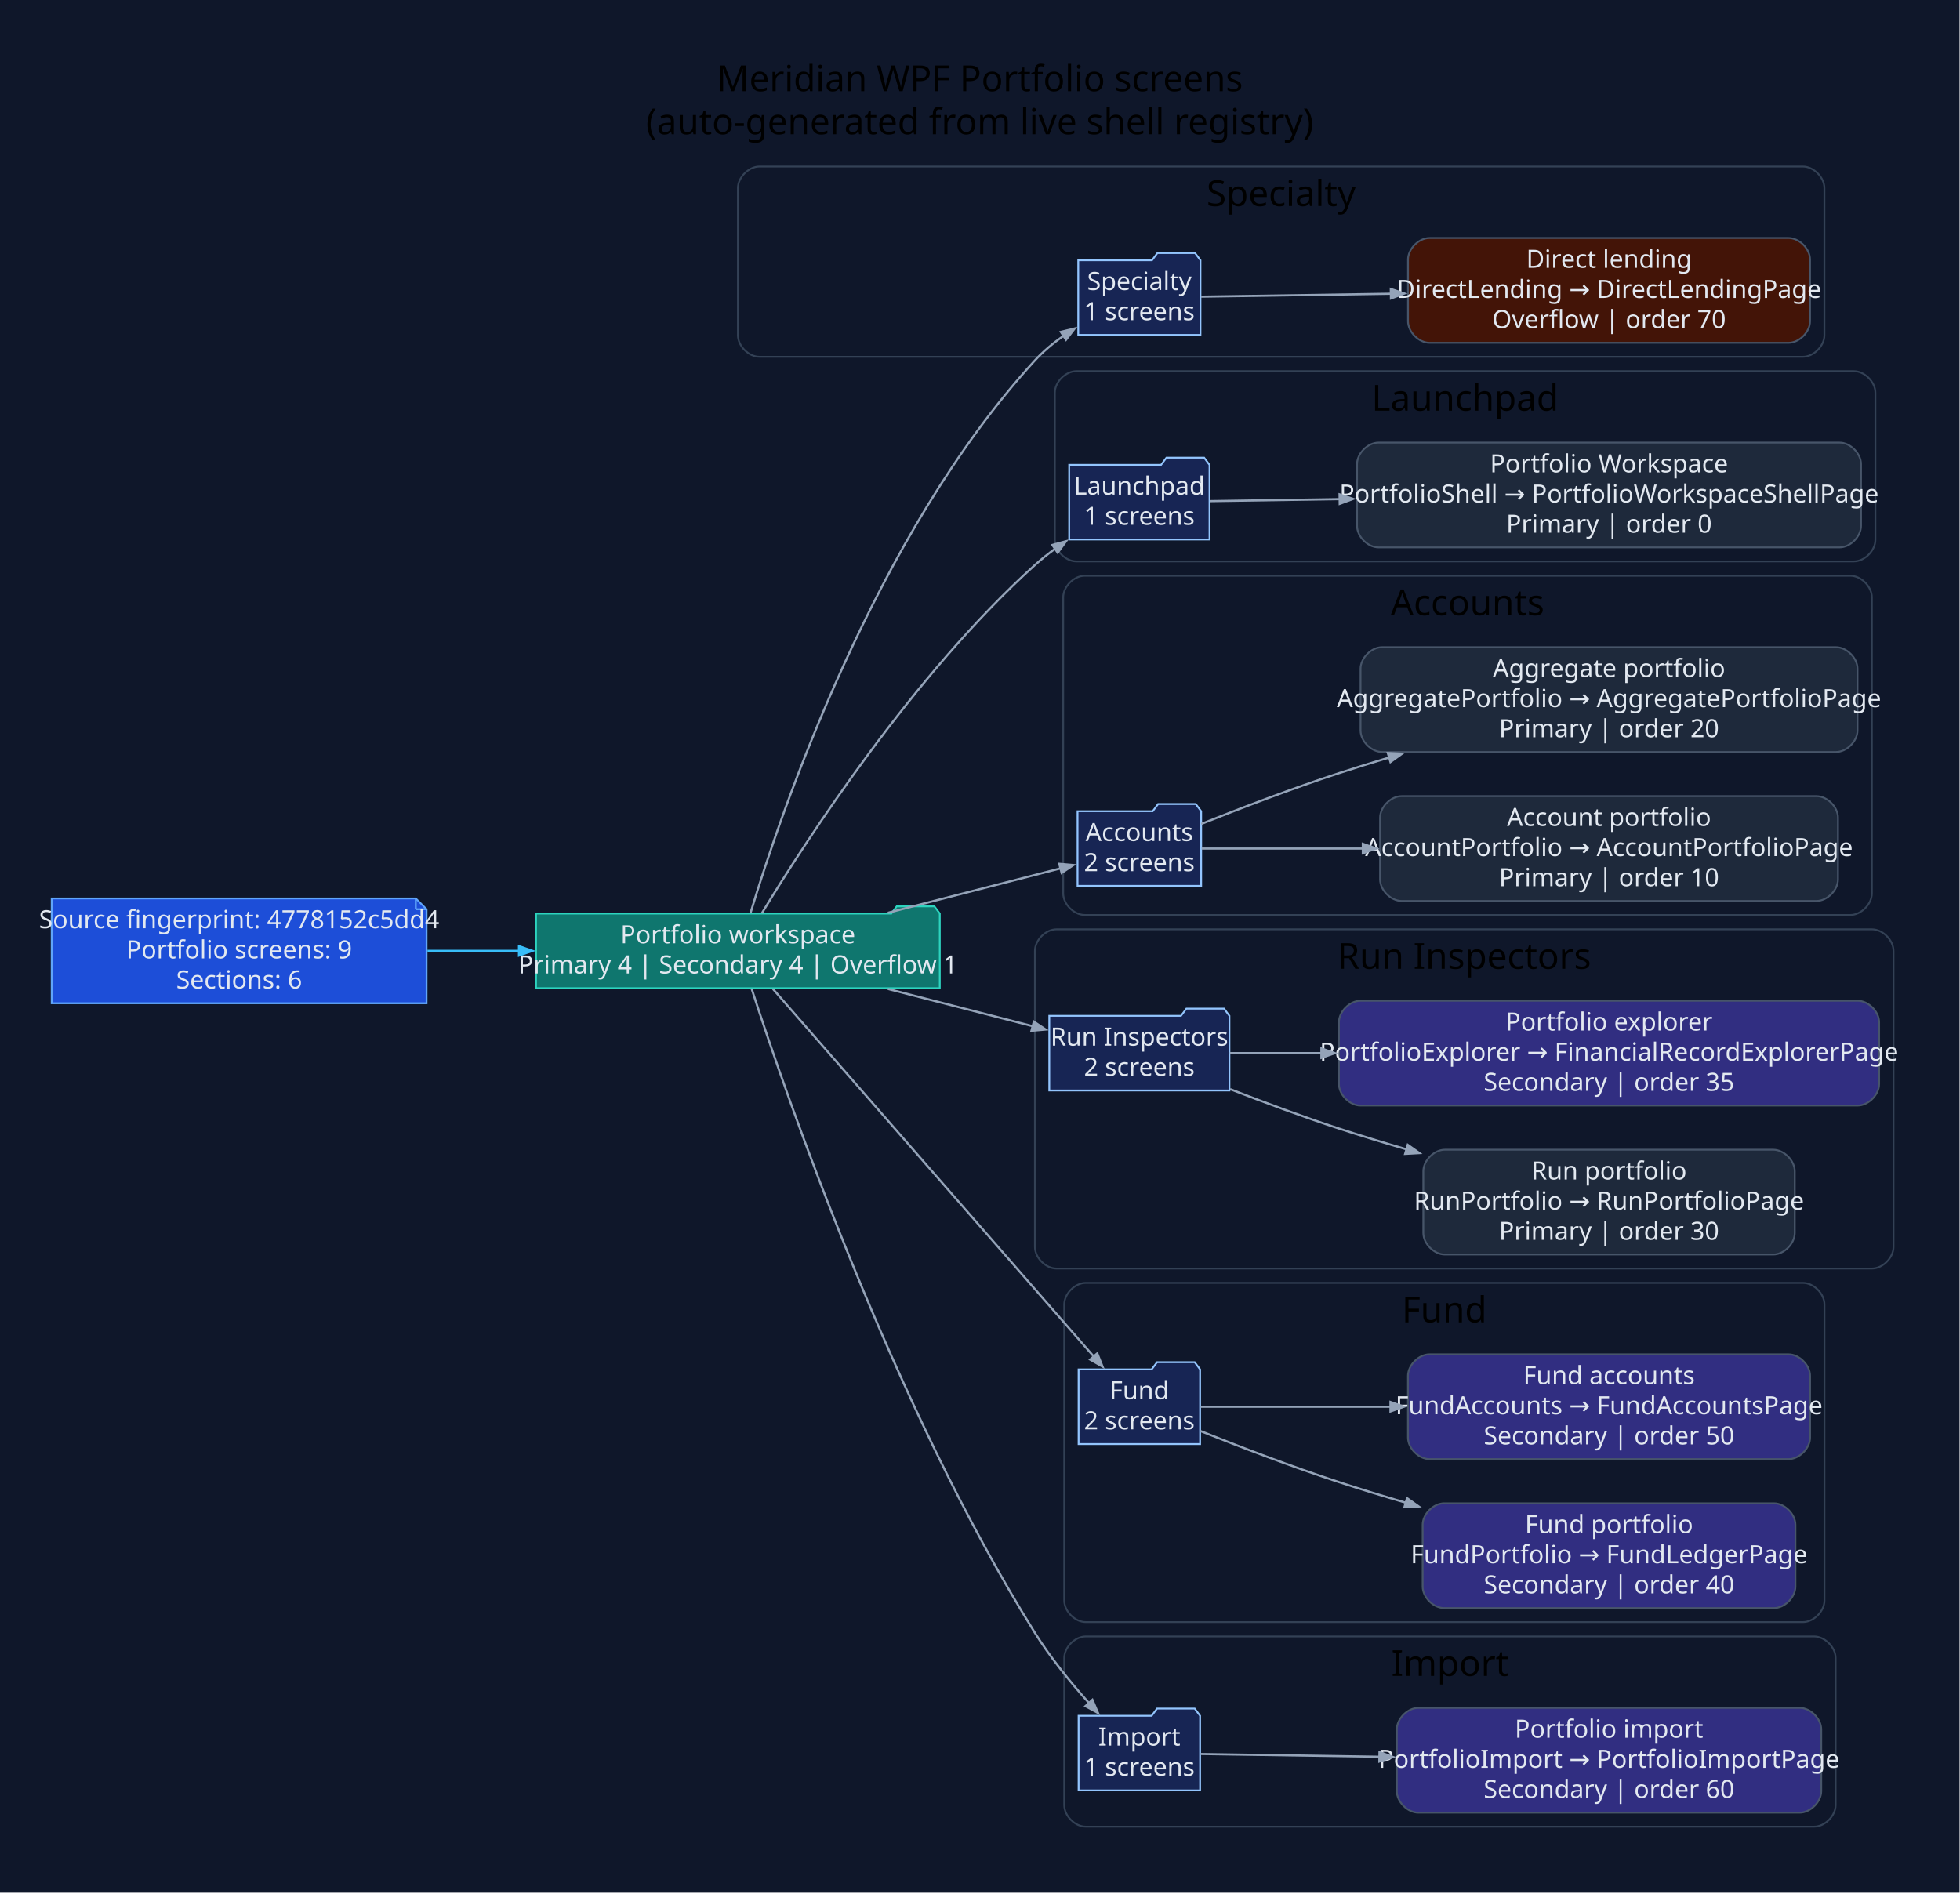
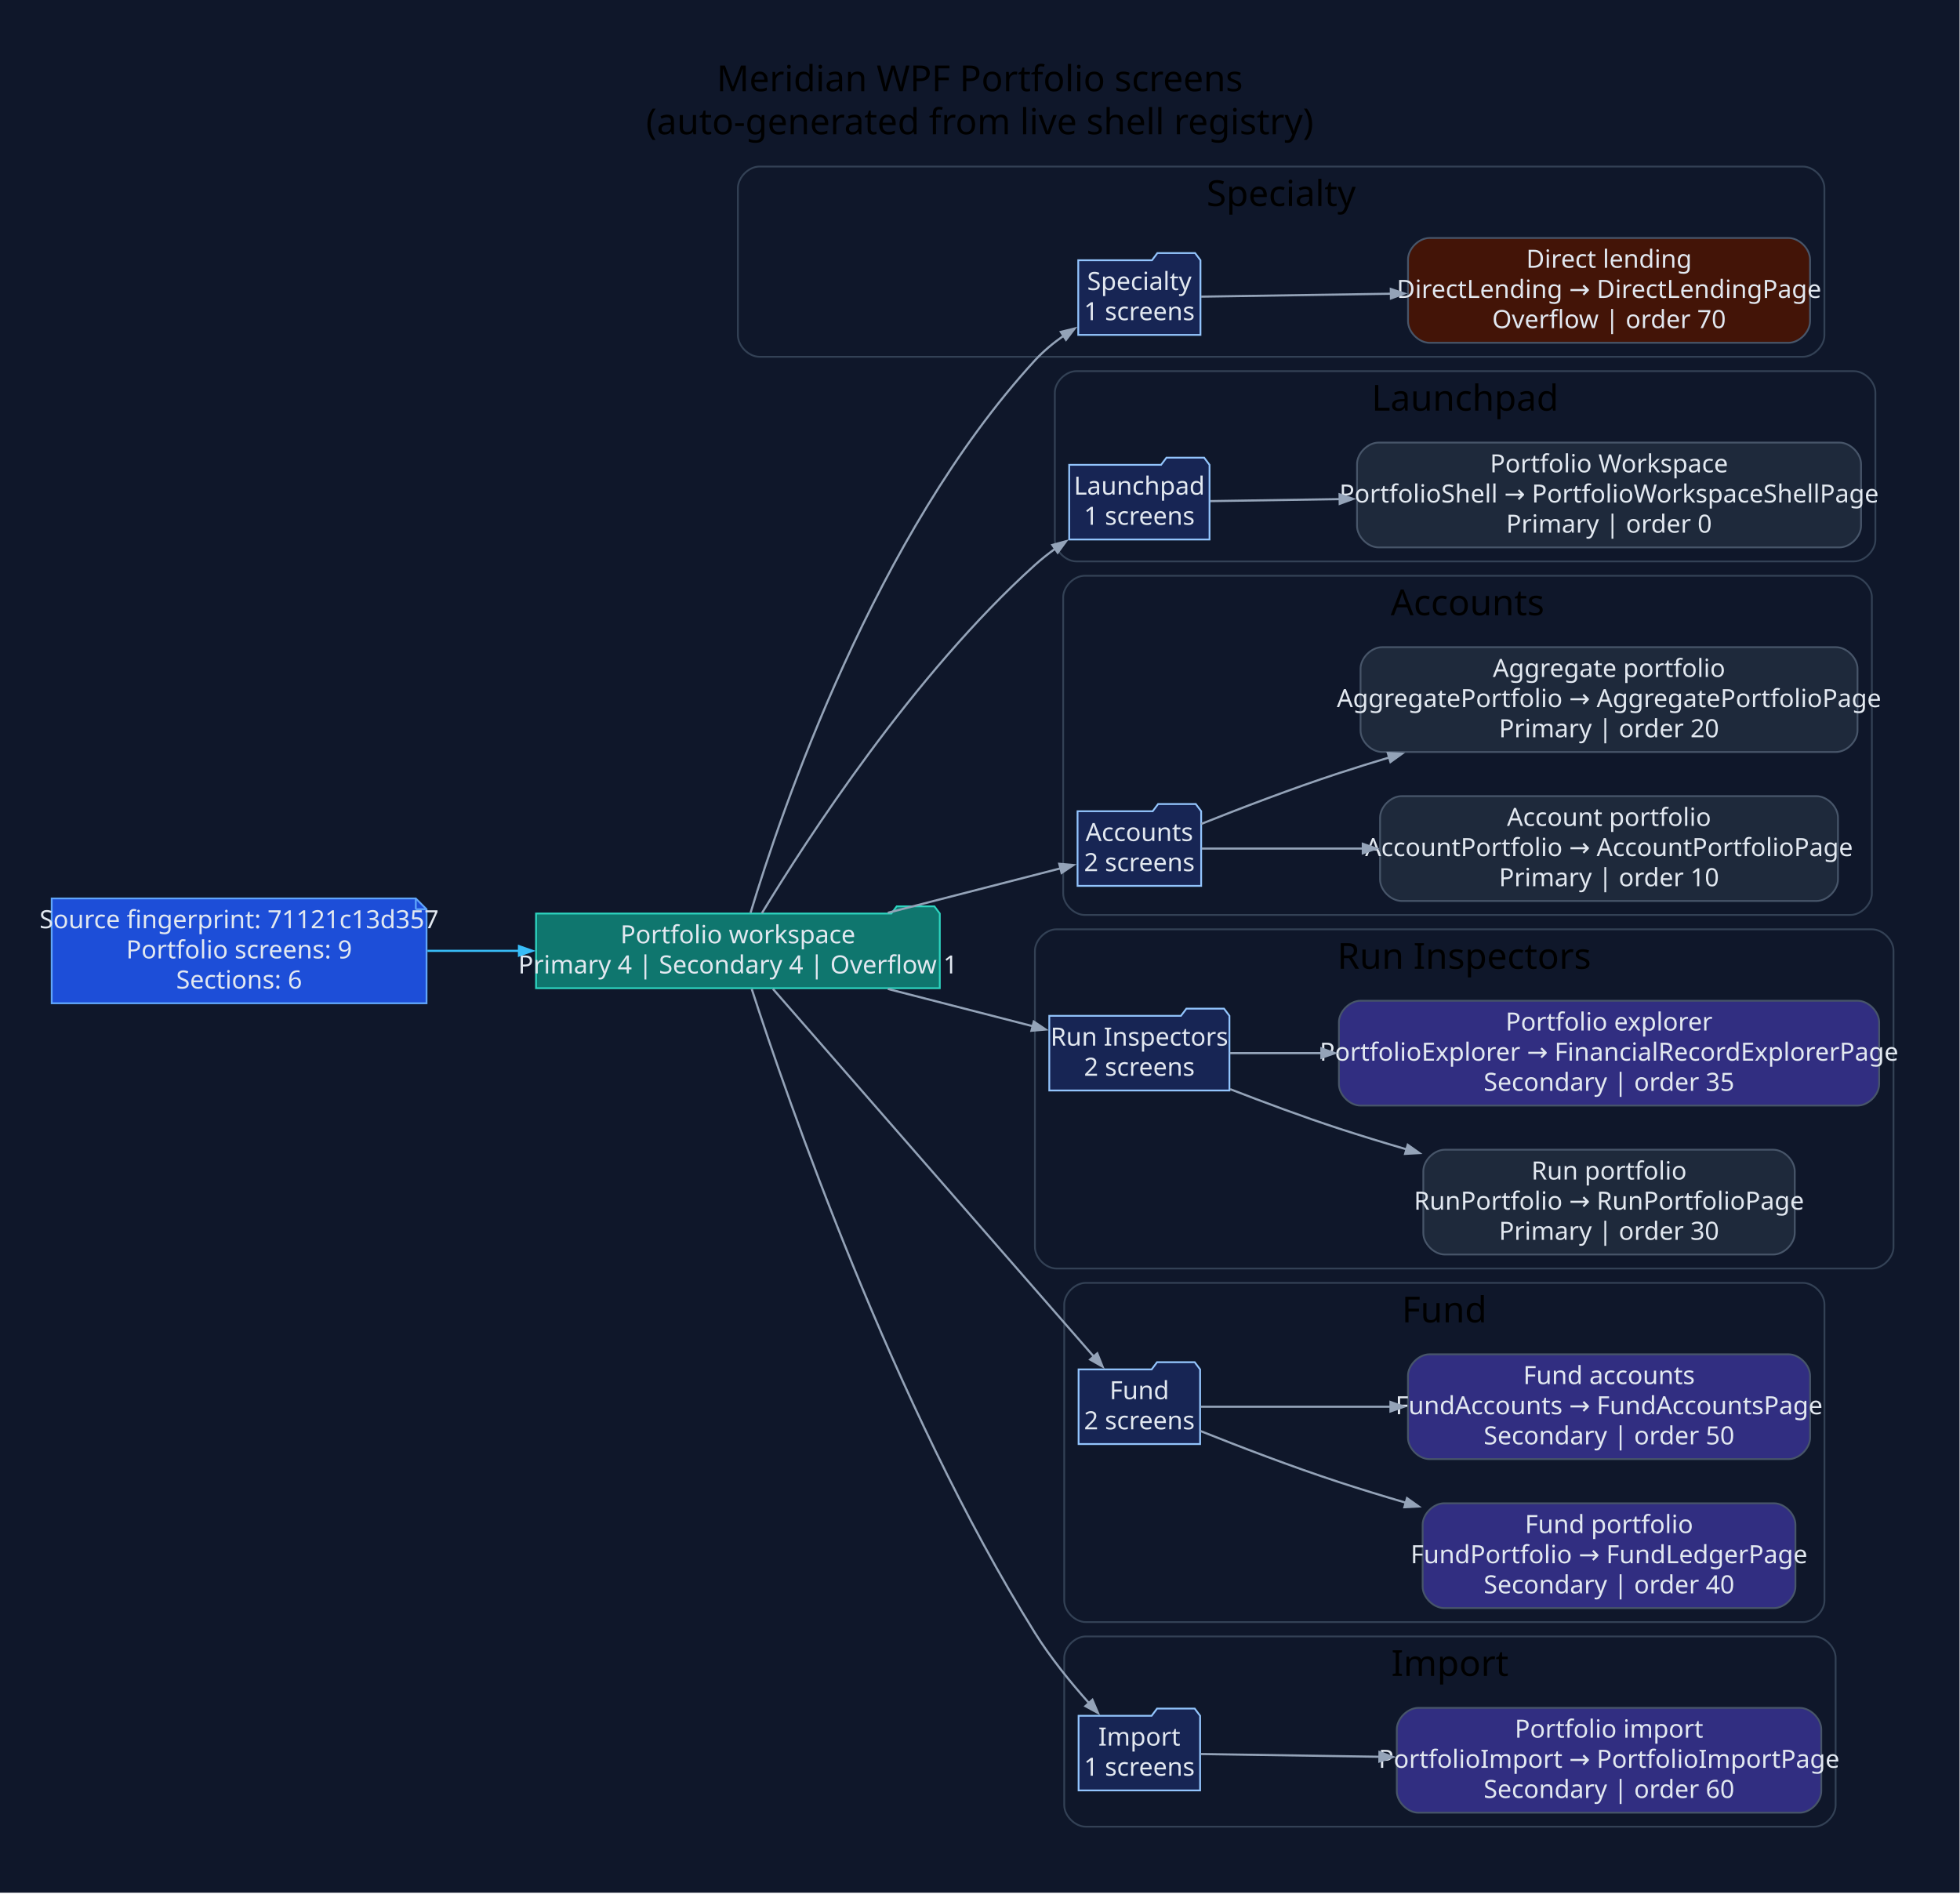
<svg xmlns="http://www.w3.org/2000/svg" width="1092pt" height="1055pt" viewBox="0.00 0.00 1092.00 1055.00">
  <g id="graph0" class="graph" transform="scale(1 1) rotate(0) translate(28.8 1025.8)">
    <polygon fill="#0f172a" stroke="none" points="-28.8,28.8 -28.8,-1025.8 1062.95,-1025.8 1062.95,28.8 -28.8,28.8" />
    <text xml:space="preserve" text-anchor="middle" x="517.07" y="-975" font-family="Segoe UI" font-size="20.00">Meridian WPF Portfolio screens</text>
    <text xml:space="preserve" text-anchor="middle" x="517.07" y="-951" font-family="Segoe UI" font-size="20.00">(auto-generated from live shell registry)</text>
    <g id="clust1" class="cluster">
      <path fill="#0f172a" stroke="#334155" d="M394.32,-827C394.32,-827 975.65,-827 975.65,-827 981.65,-827 987.65,-833 987.65,-839 987.65,-839 987.65,-921 987.65,-921 987.65,-927 981.65,-933 975.65,-933 975.65,-933 394.32,-933 394.32,-933 388.32,-933 382.32,-927 382.32,-921 382.32,-921 382.32,-839 382.32,-839 382.32,-833 388.32,-827 394.32,-827" />
      <text xml:space="preserve" text-anchor="middle" x="684.99" y="-911" font-family="Segoe UI" font-size="20.00">Specialty</text>
    </g>
    <g id="clust2" class="cluster">
      <path fill="#0f172a" stroke="#334155" d="M570.89,-713C570.89,-713 1004.06,-713 1004.06,-713 1010.06,-713 1016.06,-719 1016.06,-725 1016.06,-725 1016.06,-807 1016.06,-807 1016.06,-813 1010.06,-819 1004.06,-819 1004.06,-819 570.89,-819 570.89,-819 564.89,-819 558.89,-813 558.89,-807 558.89,-807 558.89,-725 558.89,-725 558.89,-719 564.89,-713 570.89,-713" />
      <text xml:space="preserve" text-anchor="middle" x="787.47" y="-797" font-family="Segoe UI" font-size="20.00">Launchpad</text>
    </g>
    <g id="clust3" class="cluster">
      <path fill="#0f172a" stroke="#334155" d="M575.55,-516C575.55,-516 1002.1,-516 1002.1,-516 1008.1,-516 1014.1,-522 1014.1,-528 1014.1,-528 1014.1,-693 1014.1,-693 1014.1,-699 1008.1,-705 1002.1,-705 1002.1,-705 575.55,-705 575.55,-705 569.55,-705 563.55,-699 563.55,-693 563.55,-693 563.55,-528 563.55,-528 563.55,-522 569.55,-516 575.55,-516" />
      <text xml:space="preserve" text-anchor="middle" x="788.82" y="-683" font-family="Segoe UI" font-size="20.00">Accounts</text>
    </g>
    <g id="clust4" class="cluster">
      <path fill="#0f172a" stroke="#334155" d="M559.8,-319C559.8,-319 1014.15,-319 1014.15,-319 1020.15,-319 1026.15,-325 1026.15,-331 1026.15,-331 1026.15,-496 1026.15,-496 1026.15,-502 1020.15,-508 1014.15,-508 1014.15,-508 559.8,-508 559.8,-508 553.8,-508 547.8,-502 547.8,-496 547.8,-496 547.8,-331 547.8,-331 547.8,-325 553.8,-319 559.8,-319" />
      <text xml:space="preserve" text-anchor="middle" x="786.97" y="-486" font-family="Segoe UI" font-size="20.00">Run Inspectors</text>
    </g>
    <g id="clust5" class="cluster">
      <path fill="#0f172a" stroke="#334155" d="M576.13,-122C576.13,-122 975.68,-122 975.68,-122 981.68,-122 987.68,-128 987.68,-134 987.68,-134 987.68,-299 987.68,-299 987.68,-305 981.68,-311 975.68,-311 975.68,-311 576.13,-311 576.13,-311 570.13,-311 564.13,-305 564.13,-299 564.13,-299 564.13,-134 564.13,-134 564.13,-128 570.13,-122 576.13,-122" />
      <text xml:space="preserve" text-anchor="middle" x="775.91" y="-289" font-family="Segoe UI" font-size="20.00">Fund</text>
    </g>
    <g id="clust6" class="cluster">
      <path fill="#0f172a" stroke="#334155" d="M576.13,-8C576.13,-8 981.9,-8 981.9,-8 987.9,-8 993.9,-14 993.9,-20 993.9,-20 993.9,-102 993.9,-102 993.9,-108 987.9,-114 981.9,-114 981.9,-114 576.13,-114 576.13,-114 570.13,-114 564.13,-108 564.13,-102 564.13,-102 564.13,-20 564.13,-20 564.13,-14 570.13,-8 576.13,-8" />
      <text xml:space="preserve" text-anchor="middle" x="779.02" y="-92" font-family="Segoe UI" font-size="20.00">Import</text>
    </g>
    <g id="node1" class="node">
      <polygon fill="#1d4ed8" stroke="#60a5fa" points="202.85,-525.2 0,-525.2 0,-466.8 208.85,-466.8 208.85,-519.2 202.85,-525.2" />
      <polyline fill="none" stroke="#60a5fa" points="202.85,-525.2 202.85,-519.2" />
      <polyline fill="none" stroke="#60a5fa" points="208.85,-519.2 202.85,-519.2" />
-       <text xml:space="preserve" text-anchor="middle" x="104.42" y="-508.6" font-family="Segoe UI" font-size="14.00" fill="#e2e8f0">Source fingerprint: 4778152c5dd4</text>
+       <text xml:space="preserve" text-anchor="middle" x="104.42" y="-508.6" font-family="Segoe UI" font-size="14.00" fill="#e2e8f0">Source fingerprint: 71121c13d357</text>
      <text xml:space="preserve" text-anchor="middle" x="104.42" y="-491.8" font-family="Segoe UI" font-size="14.00" fill="#e2e8f0">Portfolio screens: 9</text>
      <text xml:space="preserve" text-anchor="middle" x="104.42" y="-475" font-family="Segoe UI" font-size="14.00" fill="#e2e8f0">Sections: 6</text>
    </g>
    <g id="node2" class="node">
      <polygon fill="#0f766e" stroke="#2dd4bf" points="494.8,-516.8 491.8,-520.8 470.8,-520.8 467.8,-516.8 269.85,-516.8 269.85,-475.2 494.8,-475.2 494.8,-516.8" />
      <text xml:space="preserve" text-anchor="middle" x="382.32" y="-500.2" font-family="Segoe UI" font-size="14.00" fill="#e2e8f0">Portfolio workspace</text>
      <text xml:space="preserve" text-anchor="middle" x="382.32" y="-483.4" font-family="Segoe UI" font-size="14.00" fill="#e2e8f0">Primary 4 | Secondary 4 | Overflow 1</text>
    </g>
    <g id="edge1" class="edge">
      <path fill="none" stroke="#38bdf8" stroke-width="1.2" d="M209.34,-496C226.12,-496 243.61,-496 260.75,-496" />
      <polygon fill="#38bdf8" stroke="#38bdf8" stroke-width="1.2" points="260.35,-498.63 267.85,-496 260.35,-493.38 260.35,-498.63" />
    </g>
    <g id="node3" class="node">
      <polygon fill="#172554" stroke="#93c5fd" points="640.03,-880.8 637.03,-884.8 616.03,-884.8 613.03,-880.8 571.94,-880.8 571.94,-839.2 640.03,-839.2 640.03,-880.8" />
      <text xml:space="preserve" text-anchor="middle" x="605.98" y="-864.2" font-family="Segoe UI" font-size="14.00" fill="#e2e8f0">Specialty</text>
      <text xml:space="preserve" text-anchor="middle" x="605.98" y="-847.4" font-family="Segoe UI" font-size="14.00" fill="#e2e8f0">1 screens</text>
    </g>
    <g id="edge2" class="edge">
      <path fill="none" stroke="#94a3b8" stroke-width="1.2" d="M389.39,-517.25C406.3,-573.36 458.63,-727.85 547.8,-825 552.5,-830.13 558.12,-834.77 563.98,-838.87" />
      <polygon fill="#94a3b8" stroke="#94a3b8" stroke-width="1.2" points="562.25,-840.87 569.96,-842.78 565.12,-836.47 562.25,-840.87" />
    </g>
    <g id="node5" class="node">
      <polygon fill="#172554" stroke="#93c5fd" points="645.08,-766.8 642.08,-770.8 621.08,-770.8 618.08,-766.8 566.89,-766.8 566.89,-725.2 645.08,-725.2 645.08,-766.8" />
      <text xml:space="preserve" text-anchor="middle" x="605.98" y="-750.2" font-family="Segoe UI" font-size="14.00" fill="#e2e8f0">Launchpad</text>
      <text xml:space="preserve" text-anchor="middle" x="605.98" y="-733.4" font-family="Segoe UI" font-size="14.00" fill="#e2e8f0">1 screens</text>
    </g>
    <g id="edge4" class="edge">
      <path fill="none" stroke="#94a3b8" stroke-width="1.2" d="M395.67,-516.98C420.54,-557.97 480.07,-649.96 547.8,-711 551.27,-714.13 555.07,-717.15 559,-720" />
      <polygon fill="#94a3b8" stroke="#94a3b8" stroke-width="1.2" points="557.51,-722.16 565.17,-724.25 560.48,-717.84 557.51,-722.16" />
    </g>
    <g id="node7" class="node">
      <polygon fill="#172554" stroke="#93c5fd" points="640.42,-573.8 637.42,-577.8 616.42,-577.8 613.42,-573.8 571.55,-573.8 571.55,-532.2 640.42,-532.2 640.42,-573.8" />
      <text xml:space="preserve" text-anchor="middle" x="605.98" y="-557.2" font-family="Segoe UI" font-size="14.00" fill="#e2e8f0">Accounts</text>
      <text xml:space="preserve" text-anchor="middle" x="605.98" y="-540.4" font-family="Segoe UI" font-size="14.00" fill="#e2e8f0">2 screens</text>
    </g>
    <g id="edge6" class="edge">
      <path fill="none" stroke="#94a3b8" stroke-width="1.2" d="M465.86,-517.22C498.59,-525.64 534.86,-534.97 562.15,-541.99" />
      <polygon fill="#94a3b8" stroke="#94a3b8" stroke-width="1.2" points="561.37,-544.5 569.29,-543.82 562.68,-539.41 561.37,-544.5" />
    </g>
    <g id="node10" class="node">
      <polygon fill="#172554" stroke="#93c5fd" points="656.17,-459.8 653.17,-463.8 632.17,-463.8 629.17,-459.8 555.8,-459.8 555.8,-418.2 656.17,-418.2 656.17,-459.8" />
      <text xml:space="preserve" text-anchor="middle" x="605.98" y="-443.2" font-family="Segoe UI" font-size="14.00" fill="#e2e8f0">Run Inspectors</text>
      <text xml:space="preserve" text-anchor="middle" x="605.98" y="-426.4" font-family="Segoe UI" font-size="14.00" fill="#e2e8f0">2 screens</text>
    </g>
    <g id="edge9" class="edge">
      <path fill="none" stroke="#94a3b8" stroke-width="1.2" d="M465.86,-474.78C492.72,-467.87 521.95,-460.35 546.66,-454" />
      <polygon fill="#94a3b8" stroke="#94a3b8" stroke-width="1.2" points="547.18,-456.58 553.79,-452.17 545.87,-451.49 547.18,-456.58" />
    </g>
    <g id="node13" class="node">
      <polygon fill="#172554" stroke="#93c5fd" points="639.83,-262.8 636.83,-266.8 615.83,-266.8 612.83,-262.8 572.13,-262.8 572.13,-221.2 639.83,-221.2 639.83,-262.8" />
      <text xml:space="preserve" text-anchor="middle" x="605.98" y="-246.2" font-family="Segoe UI" font-size="14.00" fill="#e2e8f0">Fund</text>
      <text xml:space="preserve" text-anchor="middle" x="605.98" y="-229.4" font-family="Segoe UI" font-size="14.00" fill="#e2e8f0">2 screens</text>
    </g>
    <g id="edge12" class="edge">
      <path fill="none" stroke="#94a3b8" stroke-width="1.2" d="M401.84,-474.78C441.79,-429 536.06,-320.98 580.71,-269.81" />
      <polygon fill="#94a3b8" stroke="#94a3b8" stroke-width="1.2" points="582.53,-271.73 585.48,-264.35 578.57,-268.27 582.53,-271.73" />
    </g>
    <g id="node16" class="node">
      <polygon fill="#172554" stroke="#93c5fd" points="639.83,-69.8 636.83,-73.8 615.83,-73.8 612.83,-69.8 572.13,-69.8 572.13,-28.2 639.83,-28.2 639.83,-69.8" />
      <text xml:space="preserve" text-anchor="middle" x="605.98" y="-53.2" font-family="Segoe UI" font-size="14.00" fill="#e2e8f0">Import</text>
      <text xml:space="preserve" text-anchor="middle" x="605.98" y="-36.4" font-family="Segoe UI" font-size="14.00" fill="#e2e8f0">1 screens</text>
    </g>
    <g id="edge15" class="edge">
      <path fill="none" stroke="#94a3b8" stroke-width="1.2" d="M390.02,-474.74C409.27,-415.27 468.5,-243.19 547.8,-116 556.37,-102.24 567.65,-88.39 577.92,-76.88" />
      <polygon fill="#94a3b8" stroke="#94a3b8" stroke-width="1.2" points="579.82,-78.7 582.93,-71.38 575.94,-75.16 579.82,-78.7" />
    </g>
    <g id="node4" class="node">
      <path fill="#431407" stroke="#475569" d="M967.65,-893.2C967.65,-893.2 767.67,-893.2 767.67,-893.2 761.67,-893.2 755.67,-887.2 755.67,-881.2 755.67,-881.2 755.67,-846.8 755.67,-846.8 755.67,-840.8 761.67,-834.8 767.67,-834.8 767.67,-834.8 967.65,-834.8 967.65,-834.8 973.65,-834.8 979.65,-840.8 979.65,-846.8 979.65,-846.8 979.65,-881.2 979.65,-881.2 979.65,-887.2 973.65,-893.2 967.65,-893.2" />
      <text xml:space="preserve" text-anchor="middle" x="867.66" y="-876.6" font-family="Segoe UI" font-size="14.00" fill="#e2e8f0">Direct lending</text>
      <text xml:space="preserve" text-anchor="middle" x="867.66" y="-859.8" font-family="Segoe UI" font-size="14.00" fill="#e2e8f0">DirectLending → DirectLendingPage</text>
      <text xml:space="preserve" text-anchor="middle" x="867.66" y="-843" font-family="Segoe UI" font-size="14.00" fill="#e2e8f0">Overflow | order 70</text>
    </g>
    <g id="edge3" class="edge">
      <path fill="none" stroke="#94a3b8" stroke-width="1.2" d="M640.4,-860.51C667.48,-860.93 707.37,-861.55 746.14,-862.14" />
      <polygon fill="#94a3b8" stroke="#94a3b8" stroke-width="1.2" points="746.08,-864.77 753.62,-862.26 746.16,-859.52 746.08,-864.77" />
    </g>
    <g id="node6" class="node">
      <path fill="#1e293b" stroke="#475569" d="M996.06,-779.2C996.06,-779.2 739.26,-779.2 739.26,-779.2 733.26,-779.2 727.26,-773.2 727.26,-767.2 727.26,-767.2 727.26,-732.8 727.26,-732.8 727.26,-726.8 733.26,-720.8 739.26,-720.8 739.26,-720.8 996.06,-720.8 996.06,-720.8 1002.06,-720.8 1008.06,-726.8 1008.06,-732.8 1008.06,-732.8 1008.06,-767.2 1008.06,-767.2 1008.06,-773.2 1002.06,-779.2 996.06,-779.2" />
      <text xml:space="preserve" text-anchor="middle" x="867.66" y="-762.6" font-family="Segoe UI" font-size="14.00" fill="#e2e8f0">Portfolio Workspace</text>
      <text xml:space="preserve" text-anchor="middle" x="867.66" y="-745.8" font-family="Segoe UI" font-size="14.00" fill="#e2e8f0">PortfolioShell → PortfolioWorkspaceShellPage</text>
      <text xml:space="preserve" text-anchor="middle" x="867.66" y="-729" font-family="Segoe UI" font-size="14.00" fill="#e2e8f0">Primary | order 0</text>
    </g>
    <g id="edge5" class="edge">
      <path fill="none" stroke="#94a3b8" stroke-width="1.2" d="M645.58,-746.59C665.45,-746.9 691.07,-747.3 717.8,-747.71" />
      <polygon fill="#94a3b8" stroke="#94a3b8" stroke-width="1.2" points="717.54,-750.33 725.08,-747.82 717.62,-745.08 717.54,-750.33" />
    </g>
    <g id="node8" class="node">
      <path fill="#1e293b" stroke="#475569" d="M983.22,-582.2C983.22,-582.2 752.1,-582.2 752.1,-582.2 746.1,-582.2 740.1,-576.2 740.1,-570.2 740.1,-570.2 740.1,-535.8 740.1,-535.8 740.1,-529.8 746.1,-523.8 752.1,-523.8 752.1,-523.8 983.22,-523.8 983.22,-523.8 989.22,-523.8 995.22,-529.8 995.22,-535.8 995.22,-535.8 995.22,-570.2 995.22,-570.2 995.22,-576.2 989.22,-582.2 983.22,-582.2" />
      <text xml:space="preserve" text-anchor="middle" x="867.66" y="-565.6" font-family="Segoe UI" font-size="14.00" fill="#e2e8f0">Account portfolio</text>
      <text xml:space="preserve" text-anchor="middle" x="867.66" y="-548.8" font-family="Segoe UI" font-size="14.00" fill="#e2e8f0">AccountPortfolio → AccountPortfolioPage</text>
      <text xml:space="preserve" text-anchor="middle" x="867.66" y="-532" font-family="Segoe UI" font-size="14.00" fill="#e2e8f0">Primary | order 10</text>
    </g>
    <g id="edge7" class="edge">
      <path fill="none" stroke="#94a3b8" stroke-width="1.2" d="M640.67,-553C664.16,-553 697.21,-553 730.8,-553" />
      <polygon fill="#94a3b8" stroke="#94a3b8" stroke-width="1.2" points="730.49,-555.63 737.99,-553 730.49,-550.38 730.49,-555.63" />
    </g>
    <g id="node9" class="node">
      <path fill="#1e293b" stroke="#475569" d="M994.1,-665.2C994.1,-665.2 741.22,-665.2 741.22,-665.2 735.22,-665.2 729.22,-659.2 729.22,-653.2 729.22,-653.2 729.22,-618.8 729.22,-618.8 729.22,-612.8 735.22,-606.8 741.22,-606.8 741.22,-606.8 994.1,-606.8 994.1,-606.8 1000.1,-606.8 1006.1,-612.8 1006.1,-618.8 1006.1,-618.8 1006.1,-653.2 1006.1,-653.2 1006.1,-659.2 1000.1,-665.2 994.1,-665.2" />
      <text xml:space="preserve" text-anchor="middle" x="867.66" y="-648.6" font-family="Segoe UI" font-size="14.00" fill="#e2e8f0">Aggregate portfolio</text>
      <text xml:space="preserve" text-anchor="middle" x="867.66" y="-631.8" font-family="Segoe UI" font-size="14.00" fill="#e2e8f0">AggregatePortfolio → AggregatePortfolioPage</text>
      <text xml:space="preserve" text-anchor="middle" x="867.66" y="-615" font-family="Segoe UI" font-size="14.00" fill="#e2e8f0">Primary | order 20</text>
    </g>
    <g id="edge8" class="edge">
      <path fill="none" stroke="#94a3b8" stroke-width="1.2" d="M640.44,-566.72C662.13,-575.37 691.1,-586.48 717.17,-595 726.28,-597.98 735.74,-600.92 745.29,-603.78" />
      <polygon fill="#94a3b8" stroke="#94a3b8" stroke-width="1.2" points="744.4,-606.25 752.33,-605.86 745.89,-601.22 744.4,-606.25" />
    </g>
    <g id="node11" class="node">
      <path fill="#1e293b" stroke="#475569" d="M959.13,-385.2C959.13,-385.2 776.19,-385.2 776.19,-385.2 770.19,-385.2 764.19,-379.2 764.19,-373.2 764.19,-373.2 764.19,-338.8 764.19,-338.8 764.19,-332.8 770.19,-326.8 776.19,-326.8 776.19,-326.8 959.13,-326.8 959.13,-326.8 965.13,-326.8 971.13,-332.8 971.13,-338.8 971.13,-338.8 971.13,-373.2 971.13,-373.2 971.13,-379.2 965.13,-385.2 959.13,-385.2" />
      <text xml:space="preserve" text-anchor="middle" x="867.66" y="-368.6" font-family="Segoe UI" font-size="14.00" fill="#e2e8f0">Run portfolio</text>
      <text xml:space="preserve" text-anchor="middle" x="867.66" y="-351.8" font-family="Segoe UI" font-size="14.00" fill="#e2e8f0">RunPortfolio → RunPortfolioPage</text>
      <text xml:space="preserve" text-anchor="middle" x="867.66" y="-335" font-family="Segoe UI" font-size="14.00" fill="#e2e8f0">Primary | order 30</text>
    </g>
    <g id="edge10" class="edge">
      <path fill="none" stroke="#94a3b8" stroke-width="1.2" d="M656.54,-418.95C675.38,-411.63 697.13,-403.55 717.17,-397 729.33,-393.03 742.13,-389.11 754.91,-385.38" />
      <polygon fill="#94a3b8" stroke="#94a3b8" stroke-width="1.2" points="755.52,-387.93 762,-383.33 754.06,-382.89 755.52,-387.93" />
    </g>
    <g id="node12" class="node">
      <path fill="#312e81" stroke="#475569" d="M1006.15,-468.2C1006.15,-468.2 729.17,-468.2 729.17,-468.2 723.17,-468.2 717.17,-462.2 717.17,-456.2 717.17,-456.2 717.17,-421.8 717.17,-421.8 717.17,-415.8 723.17,-409.8 729.17,-409.8 729.17,-409.8 1006.15,-409.8 1006.15,-409.8 1012.15,-409.8 1018.15,-415.8 1018.15,-421.8 1018.15,-421.8 1018.15,-456.2 1018.15,-456.2 1018.15,-462.2 1012.15,-468.2 1006.15,-468.2" />
      <text xml:space="preserve" text-anchor="middle" x="867.66" y="-451.6" font-family="Segoe UI" font-size="14.00" fill="#e2e8f0">Portfolio explorer</text>
      <text xml:space="preserve" text-anchor="middle" x="867.66" y="-434.8" font-family="Segoe UI" font-size="14.00" fill="#e2e8f0">PortfolioExplorer → FinancialRecordExplorerPage</text>
      <text xml:space="preserve" text-anchor="middle" x="867.66" y="-418" font-family="Segoe UI" font-size="14.00" fill="#e2e8f0">Secondary | order 35</text>
    </g>
    <g id="edge11" class="edge">
      <path fill="none" stroke="#94a3b8" stroke-width="1.2" d="M656.44,-439C671.61,-439 689.2,-439 707.62,-439" />
      <polygon fill="#94a3b8" stroke="#94a3b8" stroke-width="1.2" points="707.41,-441.63 714.91,-439 707.41,-436.38 707.41,-441.63" />
    </g>
    <g id="node14" class="node">
      <path fill="#312e81" stroke="#475569" d="M959.51,-188.2C959.51,-188.2 775.81,-188.2 775.81,-188.2 769.81,-188.2 763.81,-182.2 763.81,-176.2 763.81,-176.2 763.81,-141.8 763.81,-141.8 763.81,-135.8 769.81,-129.8 775.81,-129.8 775.81,-129.8 959.51,-129.8 959.51,-129.8 965.51,-129.8 971.51,-135.8 971.51,-141.8 971.51,-141.8 971.51,-176.2 971.51,-176.2 971.51,-182.2 965.51,-188.2 959.51,-188.2" />
      <text xml:space="preserve" text-anchor="middle" x="867.66" y="-171.6" font-family="Segoe UI" font-size="14.00" fill="#e2e8f0">Fund portfolio</text>
      <text xml:space="preserve" text-anchor="middle" x="867.66" y="-154.8" font-family="Segoe UI" font-size="14.00" fill="#e2e8f0">FundPortfolio → FundLedgerPage</text>
      <text xml:space="preserve" text-anchor="middle" x="867.66" y="-138" font-family="Segoe UI" font-size="14.00" fill="#e2e8f0">Secondary | order 40</text>
    </g>
    <g id="edge13" class="edge">
      <path fill="none" stroke="#94a3b8" stroke-width="1.2" d="M639.96,-228.48C661.7,-219.8 690.9,-208.59 717.17,-200 729.23,-196.06 741.91,-192.18 754.58,-188.47" />
      <polygon fill="#94a3b8" stroke="#94a3b8" stroke-width="1.2" points="755.12,-191.05 761.6,-186.44 753.66,-186.01 755.12,-191.05" />
    </g>
    <g id="node15" class="node">
      <path fill="#312e81" stroke="#475569" d="M967.68,-271.2C967.68,-271.2 767.64,-271.2 767.64,-271.2 761.64,-271.2 755.64,-265.2 755.64,-259.2 755.64,-259.2 755.64,-224.8 755.64,-224.8 755.64,-218.8 761.64,-212.8 767.64,-212.8 767.64,-212.8 967.68,-212.8 967.68,-212.8 973.68,-212.8 979.68,-218.8 979.68,-224.8 979.68,-224.8 979.68,-259.2 979.68,-259.2 979.68,-265.2 973.68,-271.2 967.68,-271.2" />
      <text xml:space="preserve" text-anchor="middle" x="867.66" y="-254.6" font-family="Segoe UI" font-size="14.00" fill="#e2e8f0">Fund accounts</text>
      <text xml:space="preserve" text-anchor="middle" x="867.66" y="-237.8" font-family="Segoe UI" font-size="14.00" fill="#e2e8f0">FundAccounts → FundAccountsPage</text>
      <text xml:space="preserve" text-anchor="middle" x="867.66" y="-221" font-family="Segoe UI" font-size="14.00" fill="#e2e8f0">Secondary | order 50</text>
    </g>
    <g id="edge14" class="edge">
      <path fill="none" stroke="#94a3b8" stroke-width="1.2" d="M640.14,-242C667.16,-242 707.08,-242 745.91,-242" />
      <polygon fill="#94a3b8" stroke="#94a3b8" stroke-width="1.2" points="745.9,-244.63 753.4,-242 745.9,-239.38 745.9,-244.63" />
    </g>
    <g id="node17" class="node">
      <path fill="#312e81" stroke="#475569" d="M973.9,-74.2C973.9,-74.2 761.42,-74.2 761.42,-74.2 755.42,-74.2 749.42,-68.2 749.42,-62.2 749.42,-62.2 749.42,-27.8 749.42,-27.8 749.42,-21.8 755.42,-15.8 761.42,-15.8 761.42,-15.8 973.9,-15.8 973.9,-15.8 979.9,-15.8 985.9,-21.8 985.9,-27.8 985.9,-27.8 985.9,-62.2 985.9,-62.2 985.9,-68.2 979.9,-74.2 973.9,-74.2" />
      <text xml:space="preserve" text-anchor="middle" x="867.66" y="-57.6" font-family="Segoe UI" font-size="14.00" fill="#e2e8f0">Portfolio import</text>
      <text xml:space="preserve" text-anchor="middle" x="867.66" y="-40.8" font-family="Segoe UI" font-size="14.00" fill="#e2e8f0">PortfolioImport → PortfolioImportPage</text>
      <text xml:space="preserve" text-anchor="middle" x="867.66" y="-24" font-family="Segoe UI" font-size="14.00" fill="#e2e8f0">Secondary | order 60</text>
    </g>
    <g id="edge16" class="edge">
      <path fill="none" stroke="#94a3b8" stroke-width="1.2" d="M640.14,-48.49C665.83,-48.09 703.18,-47.52 740.17,-46.95" />
      <polygon fill="#94a3b8" stroke="#94a3b8" stroke-width="1.2" points="739.78,-49.58 747.24,-46.84 739.7,-44.33 739.78,-49.58" />
    </g>
  </g>
</svg>
